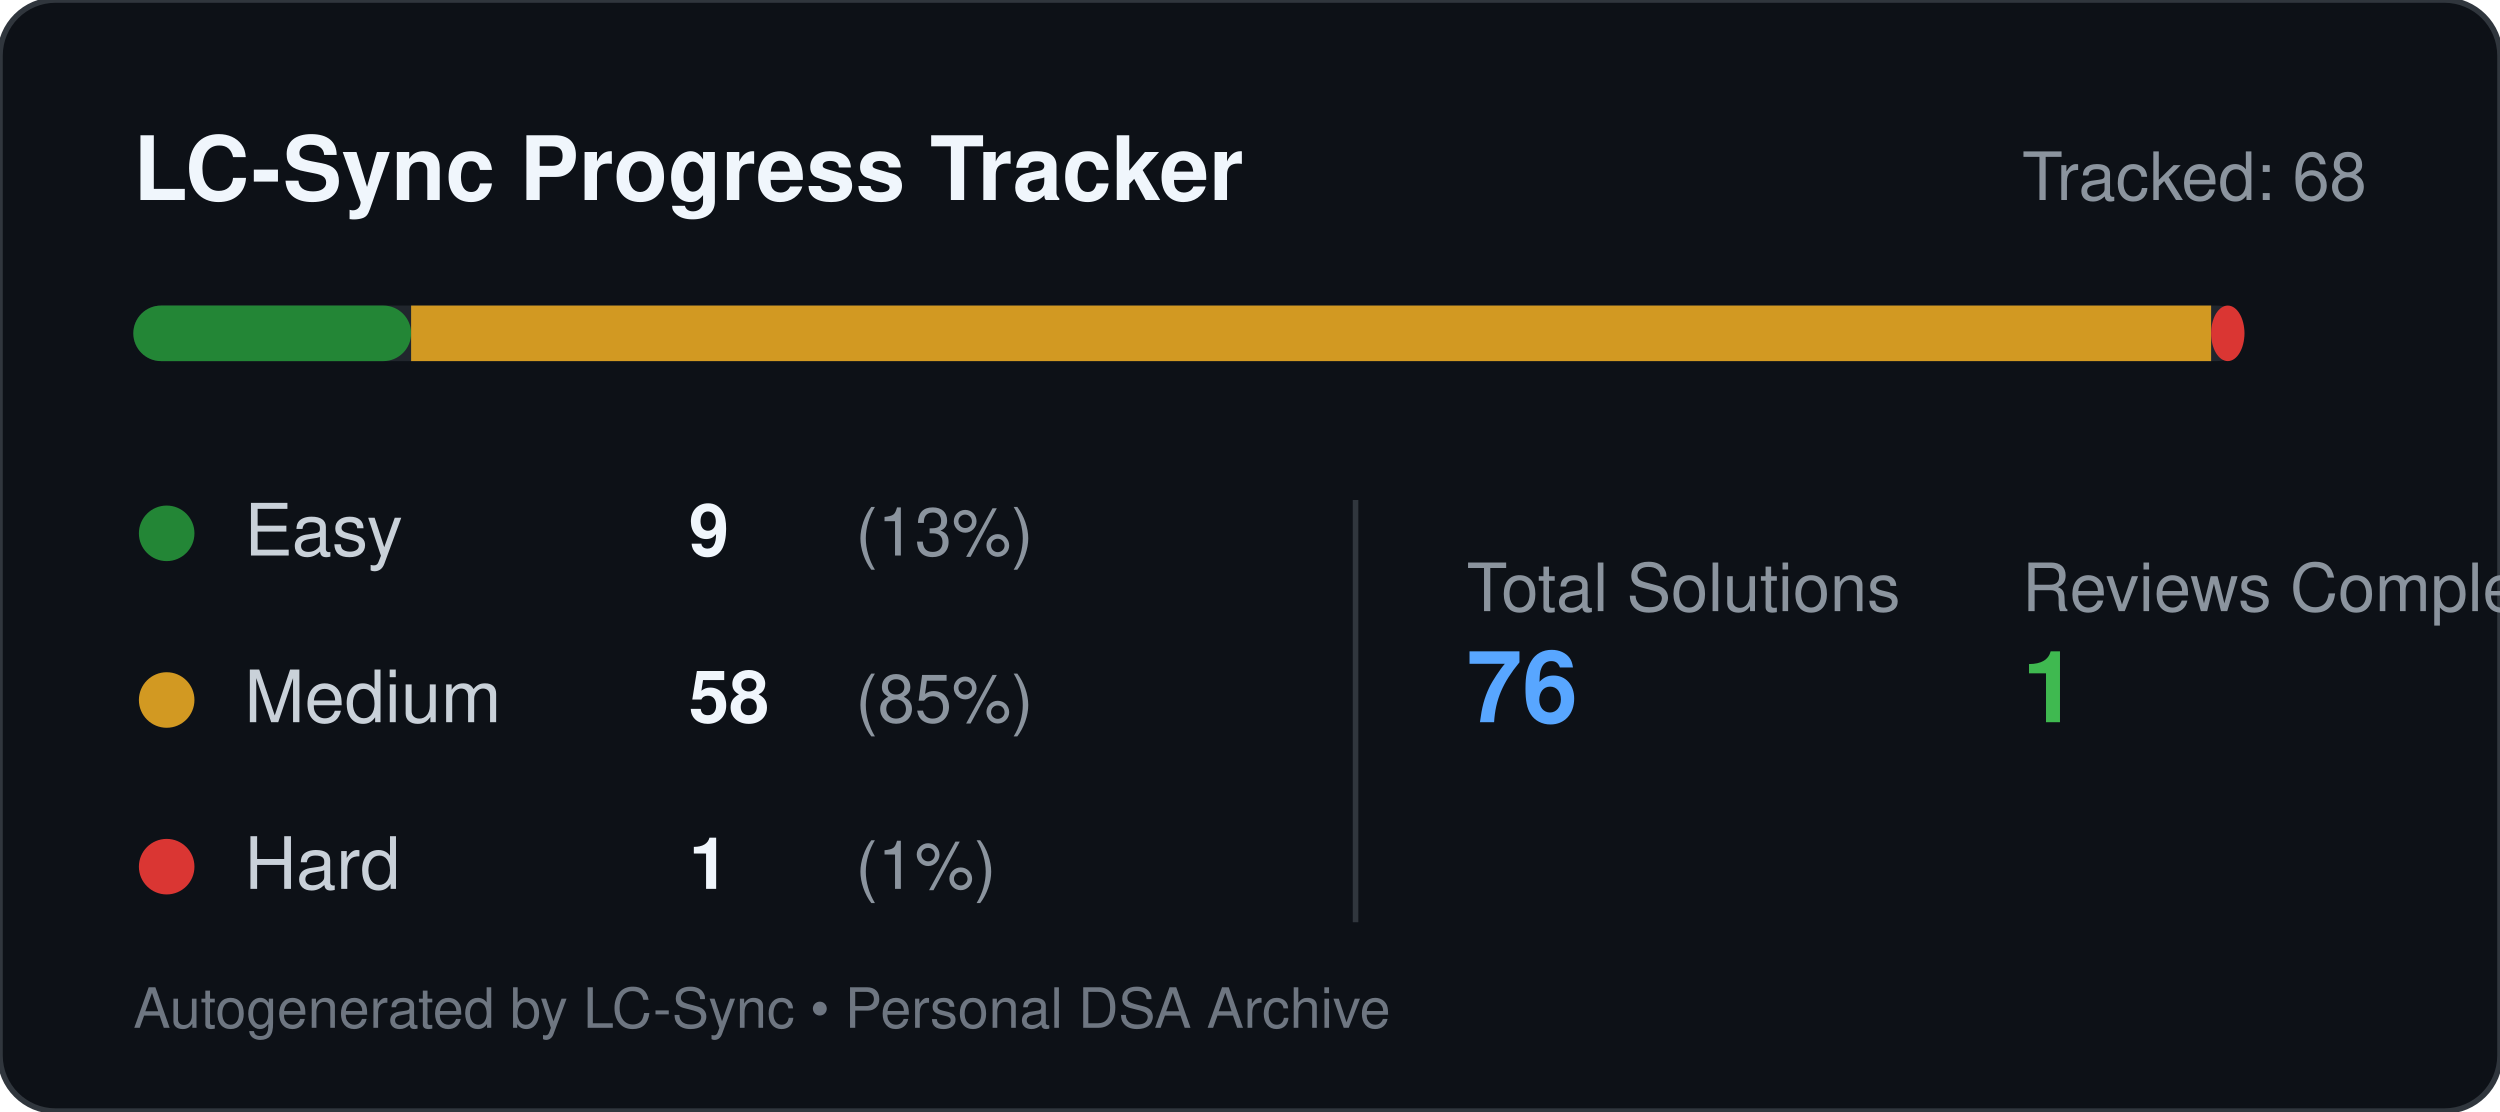
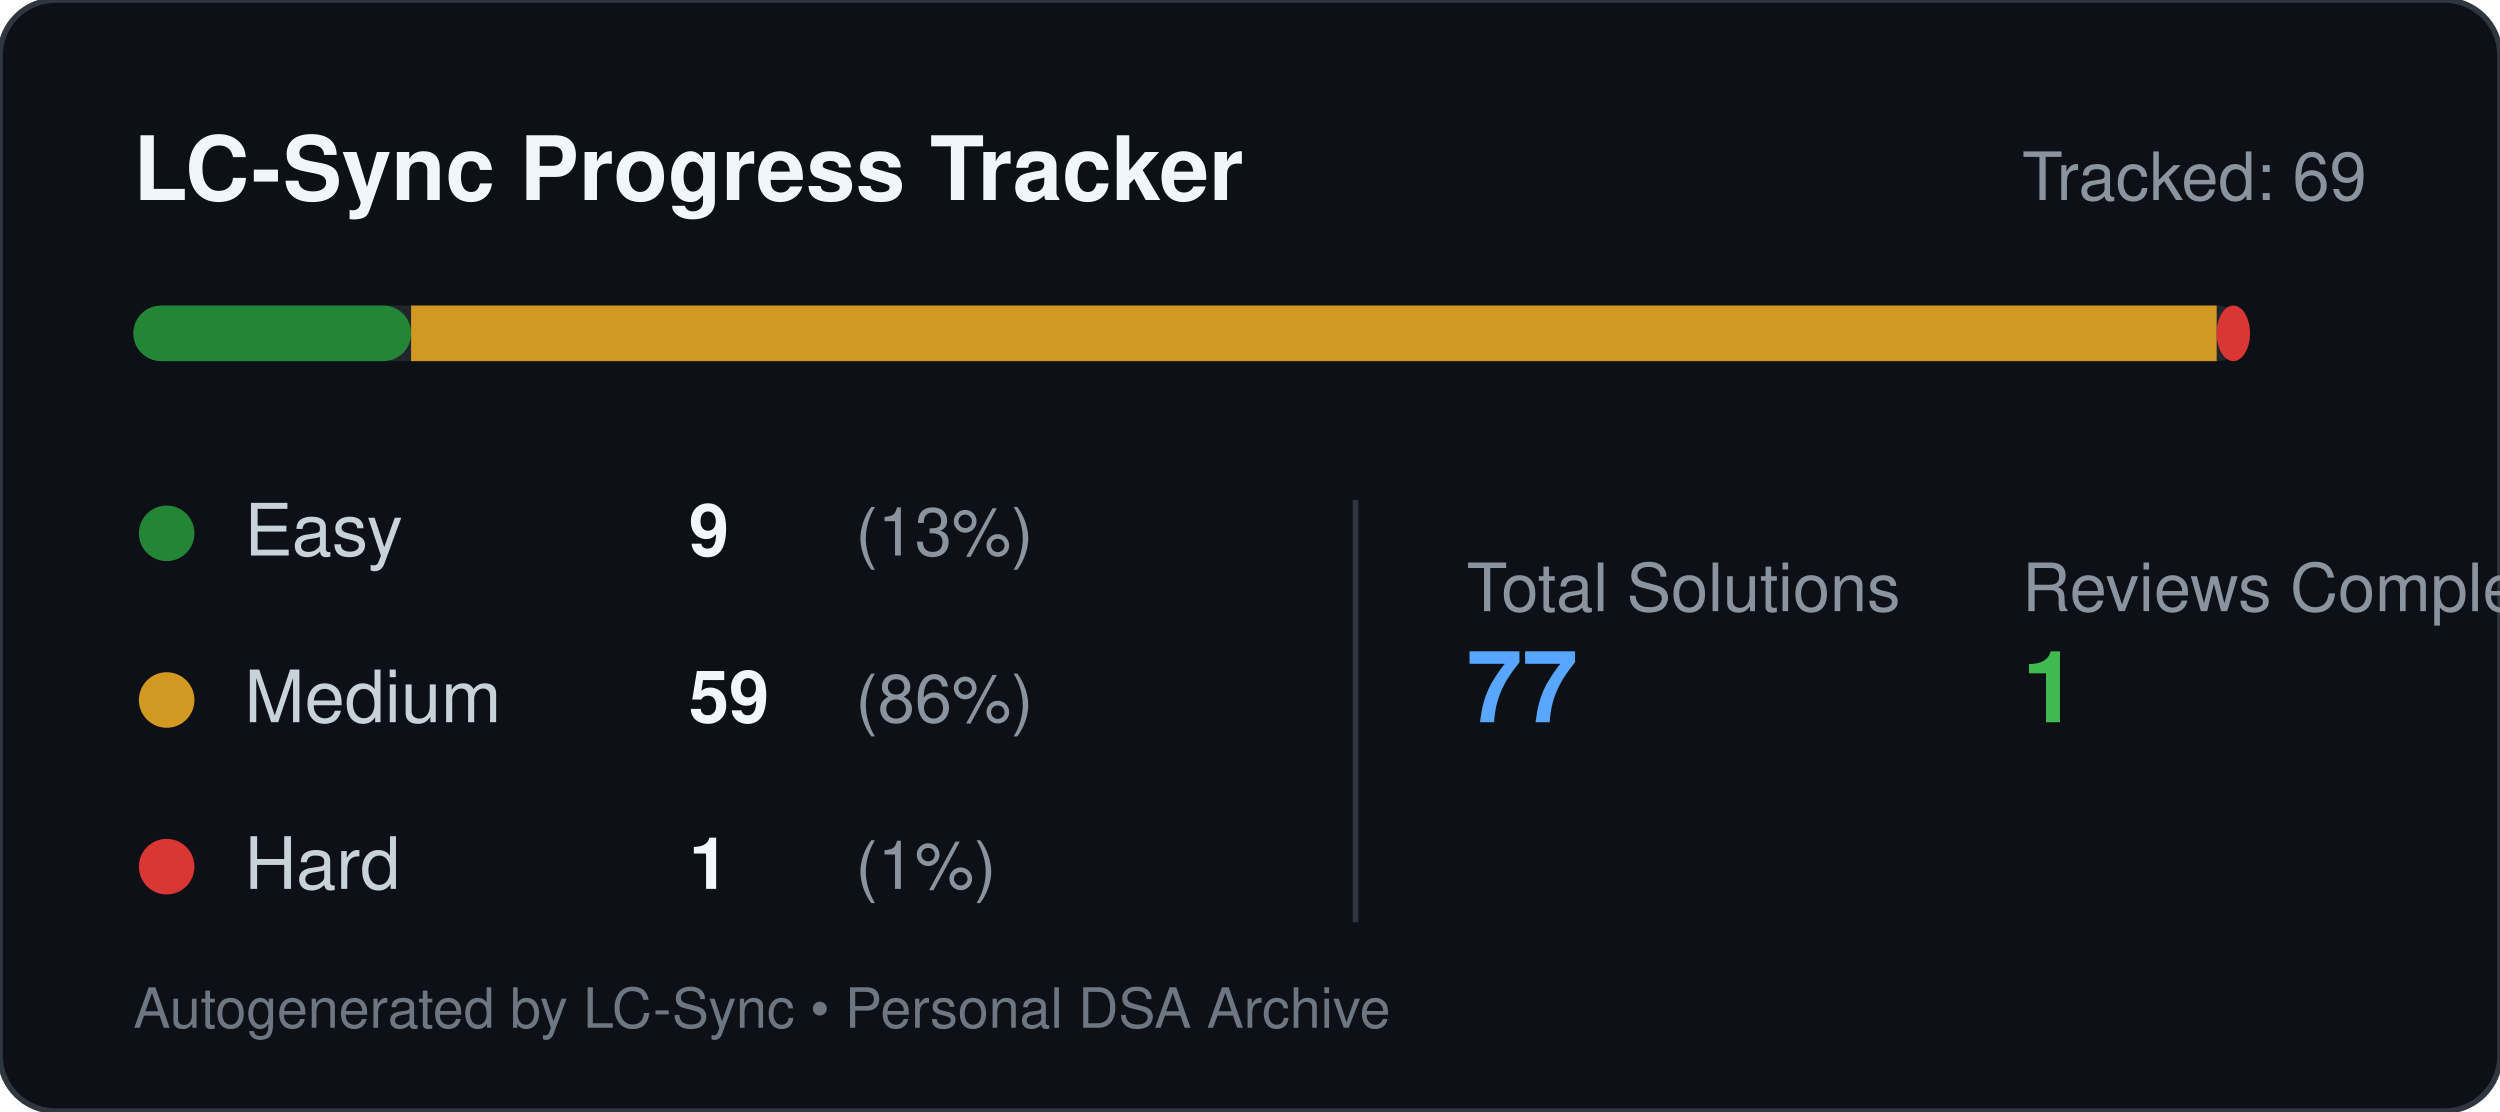
<svg xmlns="http://www.w3.org/2000/svg" width="450" height="200" viewBox="0 0 450 200" fill="none">
  <rect width="450" height="200" rx="10" fill="#0d1117" stroke="#30363d" stroke-width="1" />
  <text x="24" y="36" fill="#f0f6fc" font-family="-apple-system, BlinkMacSystemFont, 'Segoe UI', Helvetica, Arial, sans-serif" font-size="16" font-weight="600">LC-Sync Progress Tracker</text>
-   <text x="426" y="36" text-anchor="end" fill="#8b949e" font-family="-apple-system, BlinkMacSystemFont, 'Segoe UI', Helvetica, Arial, sans-serif" font-size="12">Tracked: 68</text>
+   <text x="426" y="36" text-anchor="end" fill="#8b949e" font-family="-apple-system, BlinkMacSystemFont, 'Segoe UI', Helvetica, Arial, sans-serif" font-size="12">Tracked: 69</text>
  <g transform="translate(24, 55)">
    <rect width="380" height="10" rx="5" fill="#21262d" />
    <rect x="0" y="0" width="50" height="10" rx="5" fill="#238636" />
-     <rect x="50" y="0" width="324" height="10" fill="#d29922" />
-     <rect x="374" y="0" width="6" height="10" rx="5" fill="#da3633" />
+     <rect x="50" y="0" width="325" height="10" fill="#d29922" />
+     <rect x="375" y="0" width="6" height="10" rx="5" fill="#da3633" />
  </g>
  <g transform="translate(24, 90)" font-family="-apple-system, BlinkMacSystemFont, 'Segoe UI', Helvetica, Arial, sans-serif">
    <circle cx="6" cy="6" r="5" fill="#238636" />
    <text x="20" y="10" fill="#c9d1d9" font-size="13">Easy</text>
    <text x="100" y="10" fill="#f0f6fc" font-size="13" font-weight="600">9</text>
    <text x="130" y="10" fill="#8b949e" font-size="12">(13%)</text>
    <circle cx="6" cy="36" r="5" fill="#d29922" />
    <text x="20" y="40" fill="#c9d1d9" font-size="13">Medium</text>
-     <text x="100" y="40" fill="#f0f6fc" font-size="13" font-weight="600">58</text>
-     <text x="130" y="40" fill="#8b949e" font-size="12">(85%)</text>
+     <text x="100" y="40" fill="#f0f6fc" font-size="13" font-weight="600">59</text>
+     <text x="130" y="40" fill="#8b949e" font-size="12">(86%)</text>
    <circle cx="6" cy="66" r="5" fill="#da3633" />
    <text x="20" y="70" fill="#c9d1d9" font-size="13">Hard</text>
    <text x="100" y="70" fill="#f0f6fc" font-size="13" font-weight="600">1</text>
    <text x="130" y="70" fill="#8b949e" font-size="12">(1%)</text>
    <line x1="220" y1="0" x2="220" y2="76" stroke="#30363d" stroke-width="1" />
    <text x="240" y="20" fill="#8b949e" font-size="12">Total Solutions</text>
-     <text x="240" y="40" fill="#58a6ff" font-size="18" font-weight="600">76</text>
+     <text x="240" y="40" fill="#58a6ff" font-size="18" font-weight="600">77</text>
    <text x="340" y="20" fill="#8b949e" font-size="12">Reviews Completed</text>
    <text x="340" y="40" fill="#3fb950" font-size="18" font-weight="600">1</text>
  </g>
  <text x="24" y="185" fill="#6e7681" font-family="-apple-system, BlinkMacSystemFont, 'Segoe UI', Helvetica, Arial, sans-serif" font-size="10">Autogenerated by LC-Sync • Personal DSA Archive</text>
</svg>
